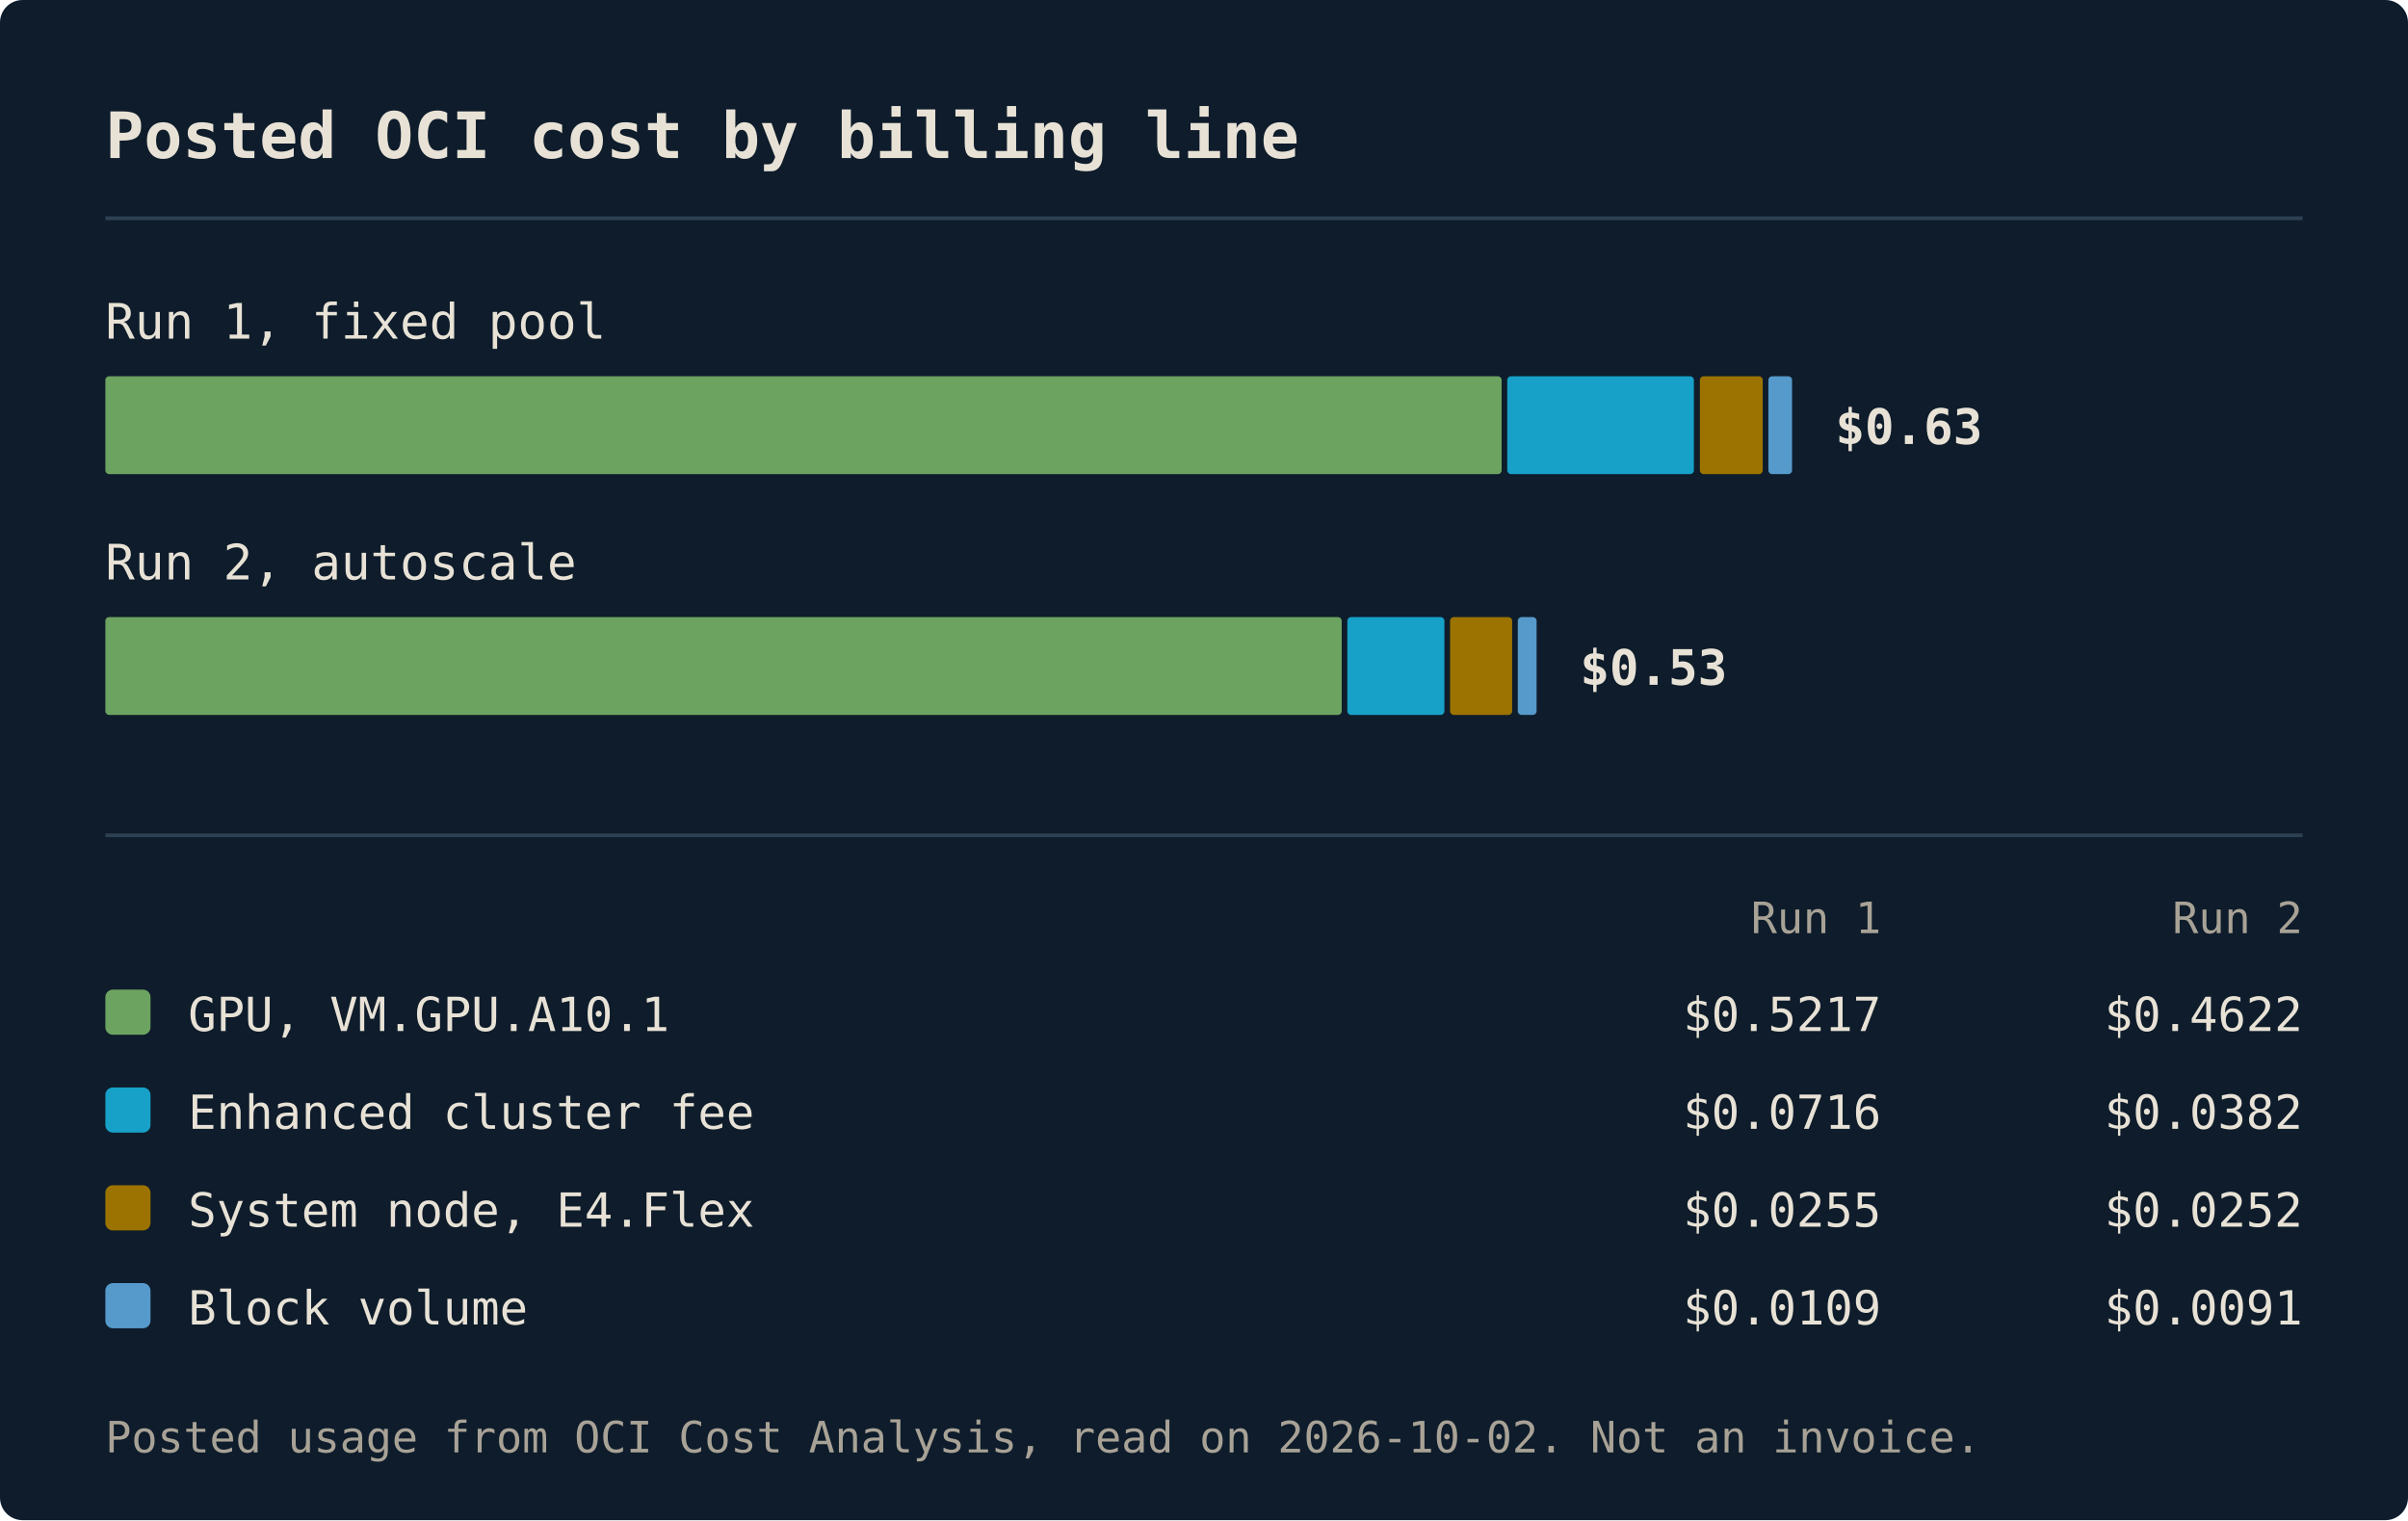
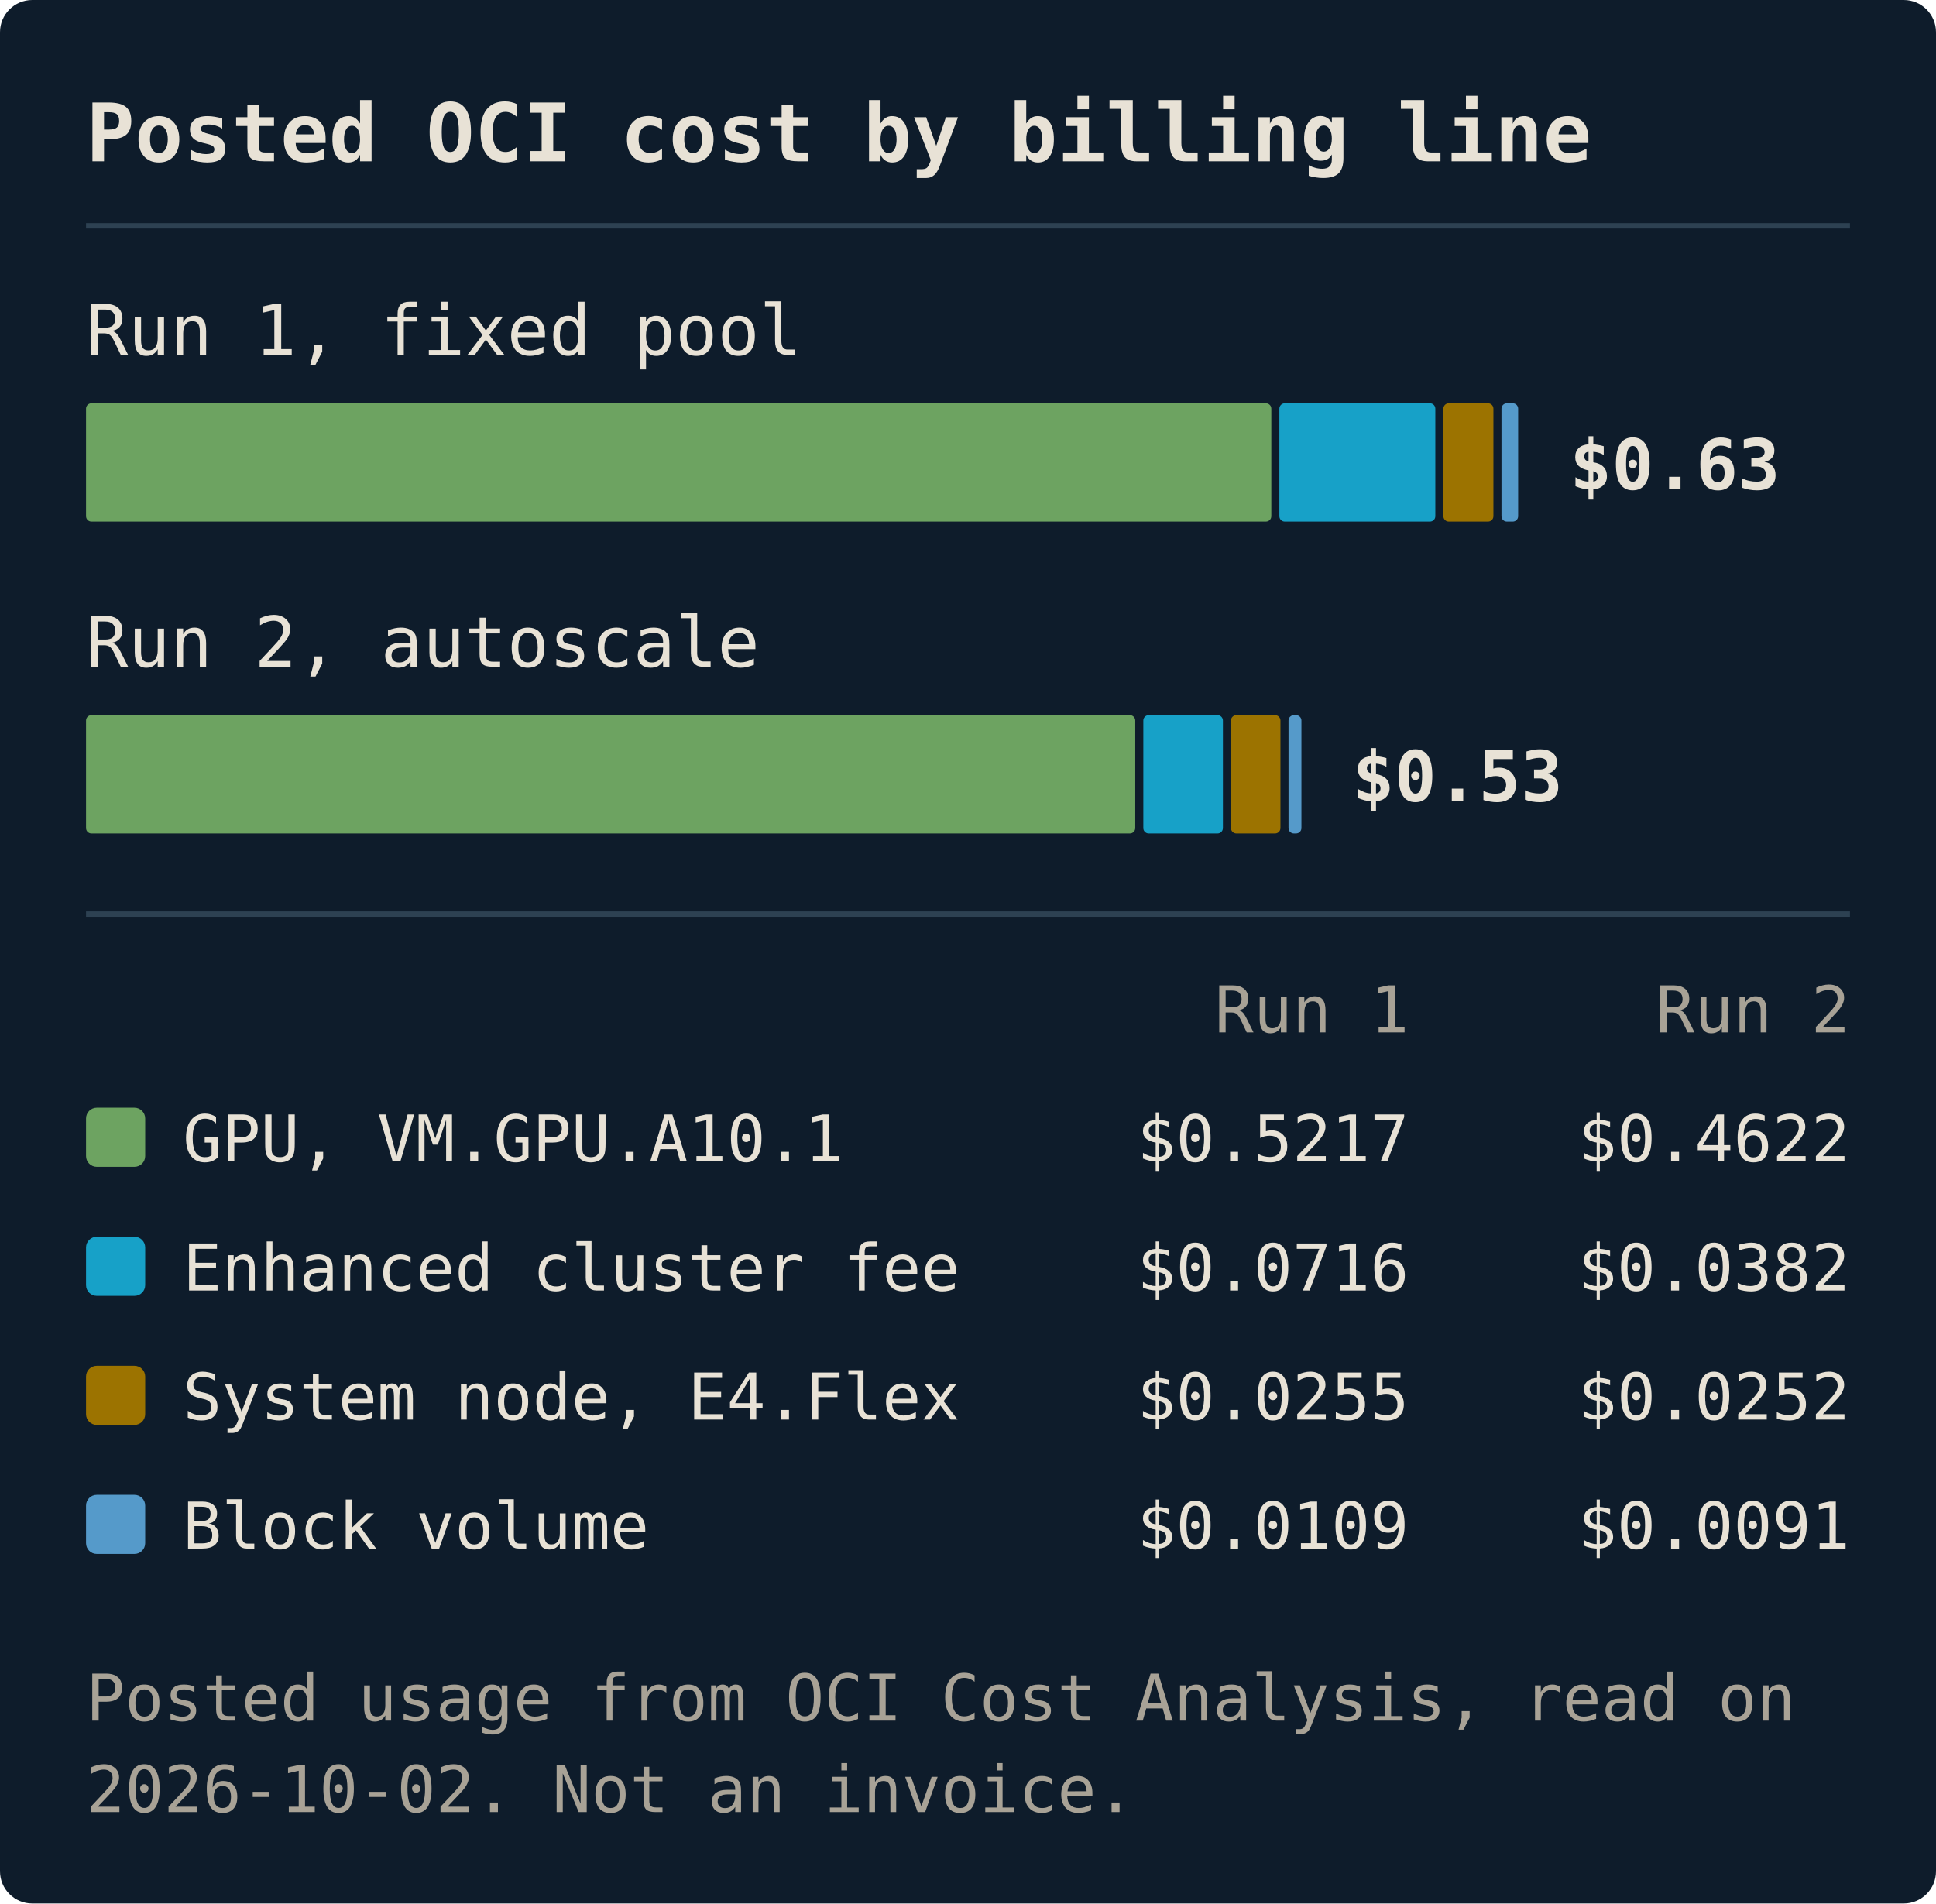
- <svg xmlns="http://www.w3.org/2000/svg" viewBox="0 0 640 404" role="img" font-family="ui-monospace, &quot;SFMono-Regular&quot;, &quot;SF Mono&quot;, Menlo, Consolas, monospace">
-   <rect width="640" height="404" rx="6" fill="#0E1C2B" />
-   <text x="28" y="42" font-size="17" fill="#E8E2D6" font-weight="600">Posted OCI cost by billing line</text>
-   <line x1="28" y1="58" x2="612" y2="58" stroke="#2D4152" />
-   <text x="28" y="90" font-size="13" fill="#E8E2D6">Run 1, fixed pool</text>
-   <rect x="28.0" y="100" width="371.1" height="26" rx="1" fill="#6DA361" />
-   <rect x="400.6" y="100" width="49.6" height="26" rx="1" fill="#17A1C8" />
-   <rect x="451.8" y="100" width="16.7" height="26" rx="1" fill="#9C7300" />
-   <rect x="470.0" y="100" width="6.3" height="26" rx="1" fill="#559ACA" />
-   <text x="487.786" y="118" font-size="13" fill="#E8E2D6" font-weight="600">$0.63</text>
-   <text x="28" y="154" font-size="13" fill="#E8E2D6">Run 2, autoscale</text>
-   <rect x="28.0" y="164" width="328.6" height="26" rx="1" fill="#6DA361" />
-   <rect x="358.1" y="164" width="25.8" height="26" rx="1" fill="#17A1C8" />
-   <rect x="385.4" y="164" width="16.5" height="26" rx="1" fill="#9C7300" />
-   <rect x="403.4" y="164" width="5.0" height="26" rx="1" fill="#559ACA" />
-   <text x="419.929" y="182" font-size="13" fill="#E8E2D6" font-weight="600">$0.53</text>
-   <line x1="28" y1="222" x2="612" y2="222" stroke="#2D4152" />
-   <text x="500" y="248" font-size="11.5" fill="#A8A296" text-anchor="end">Run 1</text>
-   <text x="612" y="248" font-size="11.5" fill="#A8A296" text-anchor="end">Run 2</text>
-   <rect x="28.0" y="263" width="12.0" height="12" rx="2" fill="#6DA361" />
-   <text x="50" y="274" font-size="12.5" fill="#E8E2D6">GPU, VM.GPU.A10.1</text>
-   <text x="500" y="274" font-size="12.5" fill="#E8E2D6" text-anchor="end">$0.5217</text>
-   <text x="612" y="274" font-size="12.5" fill="#E8E2D6" text-anchor="end">$0.4622</text>
-   <rect x="28.0" y="289" width="12.0" height="12" rx="2" fill="#17A1C8" />
-   <text x="50" y="300" font-size="12.5" fill="#E8E2D6">Enhanced cluster fee</text>
-   <text x="500" y="300" font-size="12.5" fill="#E8E2D6" text-anchor="end">$0.0716</text>
-   <text x="612" y="300" font-size="12.5" fill="#E8E2D6" text-anchor="end">$0.0382</text>
-   <rect x="28.0" y="315" width="12.0" height="12" rx="2" fill="#9C7300" />
-   <text x="50" y="326" font-size="12.5" fill="#E8E2D6">System node, E4.Flex</text>
-   <text x="500" y="326" font-size="12.5" fill="#E8E2D6" text-anchor="end">$0.0255</text>
-   <text x="612" y="326" font-size="12.5" fill="#E8E2D6" text-anchor="end">$0.0252</text>
-   <rect x="28.0" y="341" width="12.0" height="12" rx="2" fill="#559ACA" />
-   <text x="50" y="352" font-size="12.5" fill="#E8E2D6">Block volume</text>
-   <text x="500" y="352" font-size="12.5" fill="#E8E2D6" text-anchor="end">$0.0109</text>
-   <text x="612" y="352" font-size="12.5" fill="#E8E2D6" text-anchor="end">$0.0091</text>
-   <text x="28" y="386" font-size="11.5" fill="#A8A296">Posted usage from OCI Cost Analysis, read on 2026-10-02. Not an invoice.</text>
+ <svg xmlns="http://www.w3.org/2000/svg" viewBox="0 0 360 354" role="img" font-family="ui-monospace, &quot;SFMono-Regular&quot;, &quot;SF Mono&quot;, Menlo, Consolas, monospace">
+   <rect width="360" height="354" rx="6" fill="#0E1C2B" />
+   <text x="16" y="30" font-size="15" fill="#E8E2D6" font-weight="600">Posted OCI cost by billing line</text>
+   <line x1="16" y1="42" x2="344" y2="42" stroke="#2D4152" />
+   <text x="16" y="66" font-size="13" fill="#E8E2D6">Run 1, fixed pool</text>
+   <rect x="16.0" y="75" width="220.4" height="22" rx="1" fill="#6DA361" />
+   <rect x="237.9" y="75" width="29.0" height="22" rx="1" fill="#17A1C8" />
+   <rect x="268.4" y="75" width="9.3" height="22" rx="1" fill="#9C7300" />
+   <rect x="279.2" y="75" width="3.1" height="22" rx="1" fill="#559ACA" />
+   <text x="291.872" y="91" font-size="13" fill="#E8E2D6" font-weight="600">$0.63</text>
+   <text x="16" y="124" font-size="13" fill="#E8E2D6">Run 2, autoscale</text>
+   <rect x="16.0" y="133" width="195.1" height="22" rx="1" fill="#6DA361" />
+   <rect x="212.6" y="133" width="14.8" height="22" rx="1" fill="#17A1C8" />
+   <rect x="228.9" y="133" width="9.2" height="22" rx="1" fill="#9C7300" />
+   <rect x="239.6" y="133" width="2.4" height="22" rx="1" fill="#559ACA" />
+   <text x="251.46" y="149" font-size="13" fill="#E8E2D6" font-weight="600">$0.53</text>
+   <line x1="16" y1="170" x2="344" y2="170" stroke="#2D4152" />
+   <text x="262" y="192" font-size="12" fill="#A8A296" text-anchor="end">Run 1</text>
+   <text x="344" y="192" font-size="12" fill="#A8A296" text-anchor="end">Run 2</text>
+   <rect x="16.0" y="206" width="11.0" height="11" rx="2" fill="#6DA361" />
+   <text x="34" y="216" font-size="12" fill="#E8E2D6">GPU, VM.GPU.A10.1</text>
+   <text x="262" y="216" font-size="12" fill="#E8E2D6" text-anchor="end">$0.5217</text>
+   <text x="344" y="216" font-size="12" fill="#E8E2D6" text-anchor="end">$0.4622</text>
+   <rect x="16.0" y="230" width="11.0" height="11" rx="2" fill="#17A1C8" />
+   <text x="34" y="240" font-size="12" fill="#E8E2D6">Enhanced cluster fee</text>
+   <text x="262" y="240" font-size="12" fill="#E8E2D6" text-anchor="end">$0.0716</text>
+   <text x="344" y="240" font-size="12" fill="#E8E2D6" text-anchor="end">$0.0382</text>
+   <rect x="16.0" y="254" width="11.0" height="11" rx="2" fill="#9C7300" />
+   <text x="34" y="264" font-size="12" fill="#E8E2D6">System node, E4.Flex</text>
+   <text x="262" y="264" font-size="12" fill="#E8E2D6" text-anchor="end">$0.0255</text>
+   <text x="344" y="264" font-size="12" fill="#E8E2D6" text-anchor="end">$0.0252</text>
+   <rect x="16.0" y="278" width="11.0" height="11" rx="2" fill="#559ACA" />
+   <text x="34" y="288" font-size="12" fill="#E8E2D6">Block volume</text>
+   <text x="262" y="288" font-size="12" fill="#E8E2D6" text-anchor="end">$0.0109</text>
+   <text x="344" y="288" font-size="12" fill="#E8E2D6" text-anchor="end">$0.0091</text>
+   <text x="16" y="320" font-size="12" fill="#A8A296">Posted usage from OCI Cost Analysis, read on</text>
+   <text x="16" y="337" font-size="12" fill="#A8A296">2026-10-02. Not an invoice.</text>
</svg>
